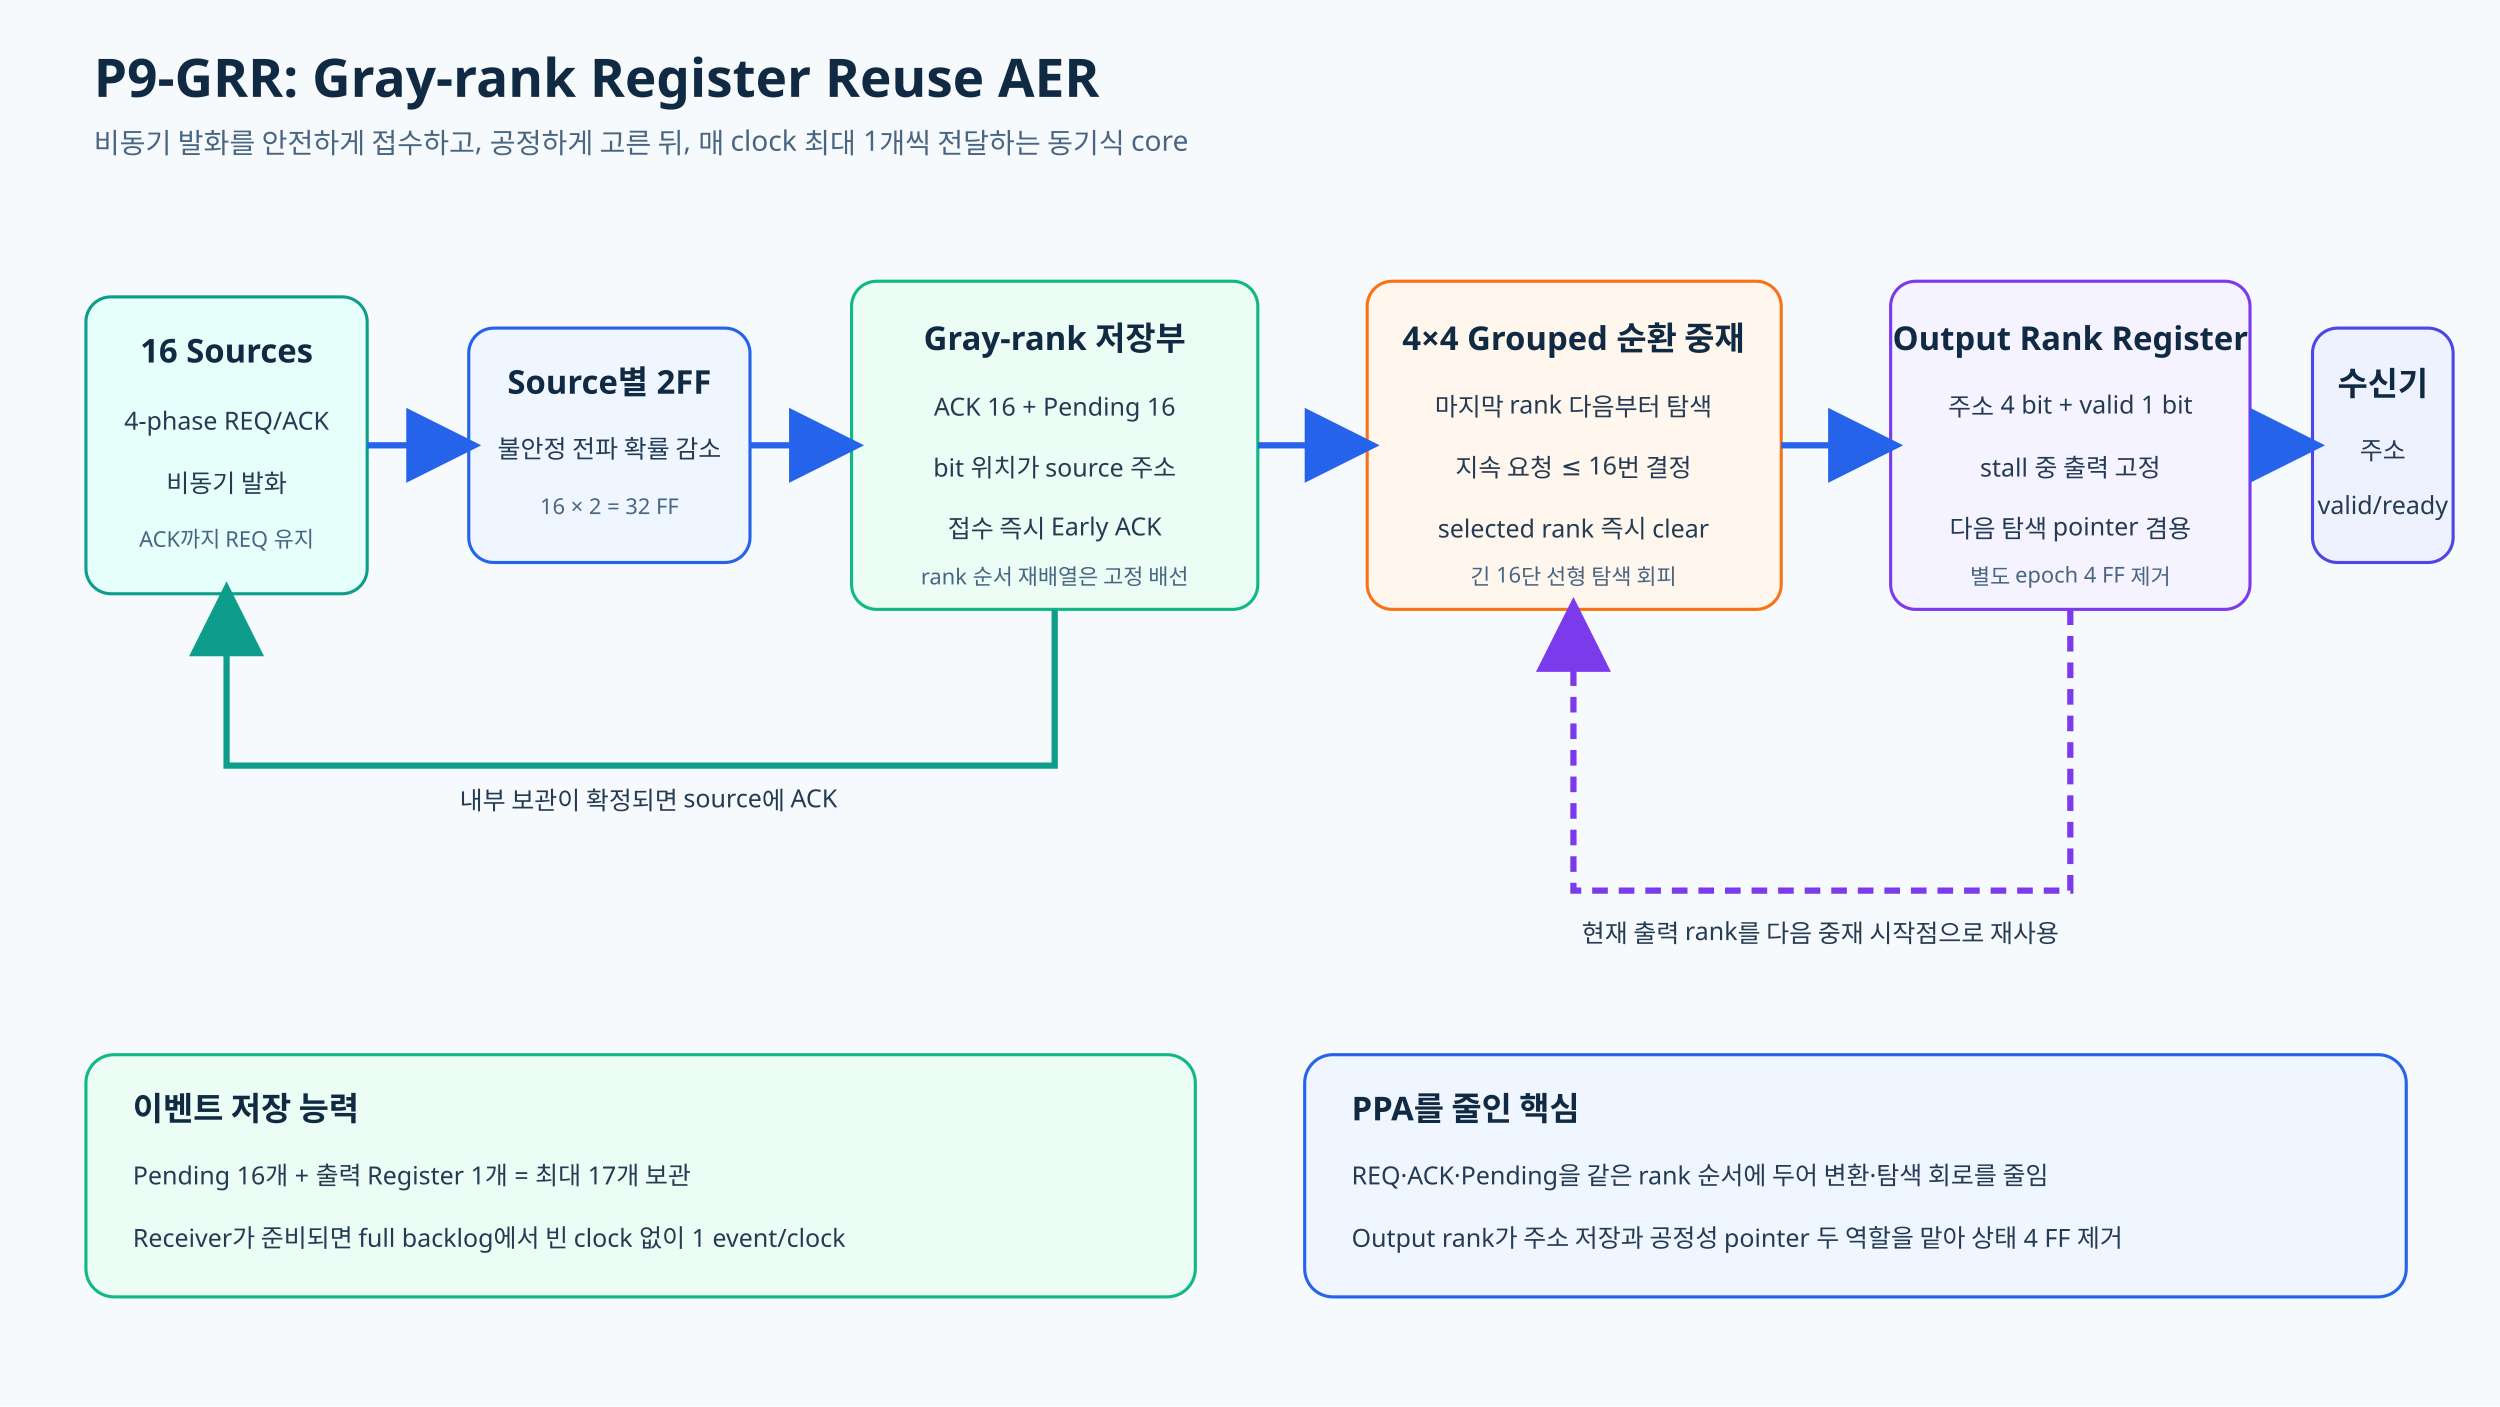
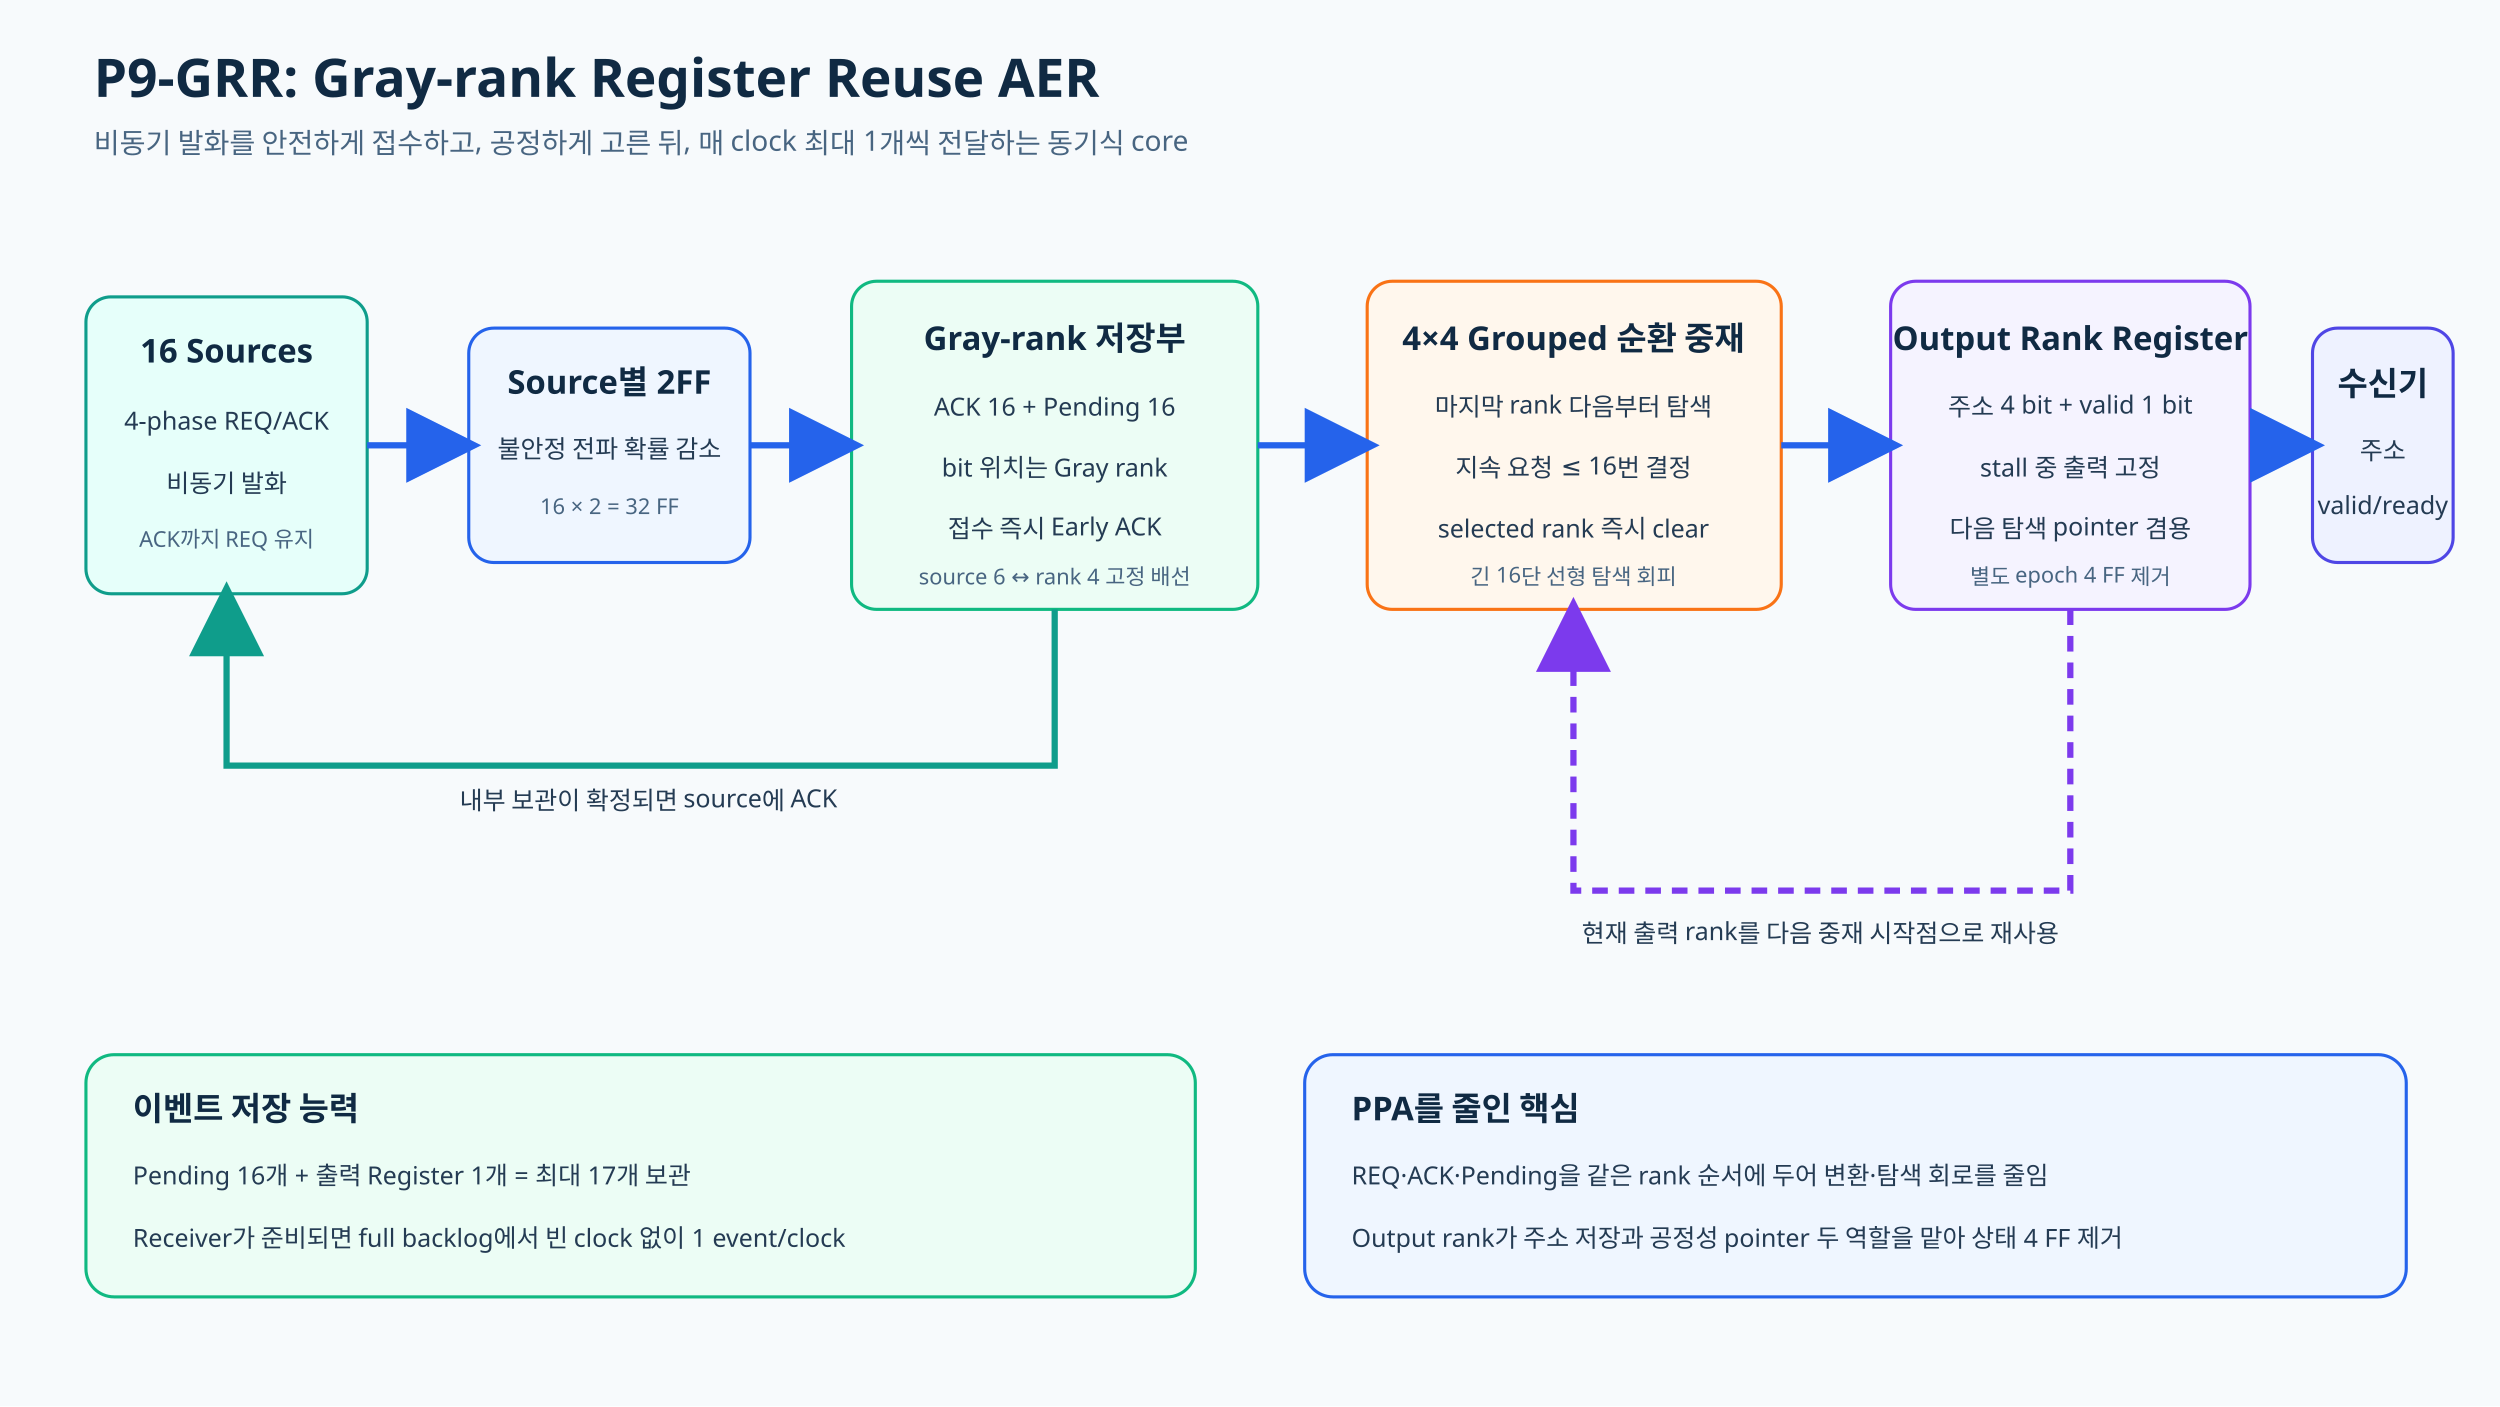
<svg xmlns="http://www.w3.org/2000/svg" width="1600" height="900" viewBox="0 0 1600 900" role="img" aria-labelledby="title desc">
  <defs>
    <style>
      .title{font:700 34px "Malgun Gothic",sans-serif;fill:#102a43}.sub{font:18px "Malgun Gothic",sans-serif;fill:#486581}
      .h{font:700 21px "Malgun Gothic",sans-serif;fill:#102a43}.t{font:16px "Malgun Gothic",sans-serif;fill:#243b53}
      .small{font:14px "Malgun Gothic",sans-serif;fill:#486581}.box{stroke-width:2;rx:16}.line{fill:none;stroke:#2563eb;stroke-width:4}
      .ack{fill:none;stroke:#0f9d8b;stroke-width:4}.feedback{fill:none;stroke:#7c3aed;stroke-width:4;stroke-dasharray:10 7}
    </style>
    <marker id="blue" markerWidth="12" markerHeight="12" refX="10" refY="6" orient="auto">
      <path d="M0,0 L12,6 L0,12 Z" fill="#2563eb" />
    </marker>
    <marker id="green" markerWidth="12" markerHeight="12" refX="10" refY="6" orient="auto">
      <path d="M0,0 L12,6 L0,12 Z" fill="#0f9d8b" />
    </marker>
    <marker id="purple" markerWidth="12" markerHeight="12" refX="10" refY="6" orient="auto">
      <path d="M0,0 L12,6 L0,12 Z" fill="#7c3aed" />
    </marker>
  </defs>
  <rect width="1600" height="900" fill="#f7fafc" />
  <text x="60" y="62" class="title">P9-GRR: Gray-rank Register Reuse AER</text>
  <text x="60" y="98" class="sub">비동기 발화를 안전하게 접수하고, 공정하게 고른 뒤, 매 clock 최대 1개씩 전달하는 동기식 core</text>
  <rect x="55" y="190" width="180" height="190" class="box" fill="#e6fffa" stroke="#0f9d8b" />
  <text x="145" y="232" text-anchor="middle" class="h">16 Sources</text>
  <text x="145" y="275" text-anchor="middle" class="t">4-phase REQ/ACK</text>
  <text x="145" y="315" text-anchor="middle" class="t">비동기 발화</text>
  <text x="145" y="350" text-anchor="middle" class="small">ACK까지 REQ 유지</text>
  <rect x="300" y="210" width="180" height="150" class="box" fill="#eff6ff" stroke="#2563eb" />
  <text x="390" y="252" text-anchor="middle" class="h">Source별 2FF</text>
  <text x="390" y="293" text-anchor="middle" class="t">불안정 전파 확률 감소</text>
  <text x="390" y="329" text-anchor="middle" class="small">16 × 2 = 32 FF</text>
  <rect x="545" y="180" width="260" height="210" class="box" fill="#ecfdf5" stroke="#10b981" />
  <text x="675" y="224" text-anchor="middle" class="h">Gray-rank 저장부</text>
  <text x="675" y="266" text-anchor="middle" class="t">ACK 16 + Pending 16</text>
-   <text x="675" y="305" text-anchor="middle" class="t">bit 위치가 source 주소</text>
+   <text x="675" y="305" text-anchor="middle" class="t">bit 위치는 Gray rank</text>
  <text x="675" y="344" text-anchor="middle" class="t">접수 즉시 Early ACK</text>
-   <text x="675" y="374" text-anchor="middle" class="small">rank 순서 재배열은 고정 배선</text>
+   <text x="675" y="374" text-anchor="middle" class="small">source 6 ↔ rank 4 고정 배선</text>
  <rect x="875" y="180" width="265" height="210" class="box" fill="#fff7ed" stroke="#f97316" />
  <text x="1007" y="224" text-anchor="middle" class="h">4×4 Grouped 순환 중재</text>
  <text x="1007" y="266" text-anchor="middle" class="t">마지막 rank 다음부터 탐색</text>
  <text x="1007" y="305" text-anchor="middle" class="t">지속 요청 ≤ 16번 결정</text>
  <text x="1007" y="344" text-anchor="middle" class="t">selected rank 즉시 clear</text>
  <text x="1007" y="374" text-anchor="middle" class="small">긴 16단 선형 탐색 회피</text>
  <rect x="1210" y="180" width="230" height="210" class="box" fill="#f5f3ff" stroke="#7c3aed" />
  <text x="1325" y="224" text-anchor="middle" class="h">Output Rank Register</text>
  <text x="1325" y="266" text-anchor="middle" class="t">주소 4 bit + valid 1 bit</text>
  <text x="1325" y="305" text-anchor="middle" class="t">stall 중 출력 고정</text>
  <text x="1325" y="344" text-anchor="middle" class="t">다음 탐색 pointer 겸용</text>
  <text x="1325" y="374" text-anchor="middle" class="small">별도 epoch 4 FF 제거</text>
  <rect x="1480" y="210" width="90" height="150" class="box" fill="#eef2ff" stroke="#4f46e5" />
  <text x="1525" y="253" text-anchor="middle" class="h">수신기</text>
  <text x="1525" y="294" text-anchor="middle" class="t">주소</text>
  <text x="1525" y="329" text-anchor="middle" class="t">valid/ready</text>
  <path d="M235 285 H300" class="line" marker-end="url(#blue)" />
  <path d="M480 285 H545" class="line" marker-end="url(#blue)" />
  <path d="M805 285 H875" class="line" marker-end="url(#blue)" />
  <path d="M1140 285 H1210" class="line" marker-end="url(#blue)" />
  <path d="M1440 285 H1480" class="line" marker-end="url(#blue)" />
  <path d="M675 390 V490 H145 V380" class="ack" marker-end="url(#green)" />
  <text x="415" y="518" text-anchor="middle" class="t">내부 보관이 확정되면 source에 ACK</text>
  <path d="M1325 390 V570 H1007 V390" class="feedback" marker-end="url(#purple)" />
  <text x="1165" y="603" text-anchor="middle" class="t">현재 출력 rank를 다음 중재 시작점으로 재사용</text>
  <rect x="55" y="675" width="710" height="155" rx="18" fill="#ecfdf5" stroke="#10b981" stroke-width="2" />
  <text x="85" y="717" class="h">이벤트 저장 능력</text>
  <text x="85" y="758" class="t">Pending 16개 + 출력 Register 1개 = 최대 17개 보관</text>
  <text x="85" y="798" class="t">Receiver가 준비되면 full backlog에서 빈 clock 없이 1 event/clock</text>
  <rect x="835" y="675" width="705" height="155" rx="18" fill="#eff6ff" stroke="#2563eb" stroke-width="2" />
  <text x="865" y="717" class="h">PPA를 줄인 핵심</text>
  <text x="865" y="758" class="t">REQ·ACK·Pending을 같은 rank 순서에 두어 변환·탐색 회로를 줄임</text>
  <text x="865" y="798" class="t">Output rank가 주소 저장과 공정성 pointer 두 역할을 맡아 상태 4 FF 제거</text>
</svg>
